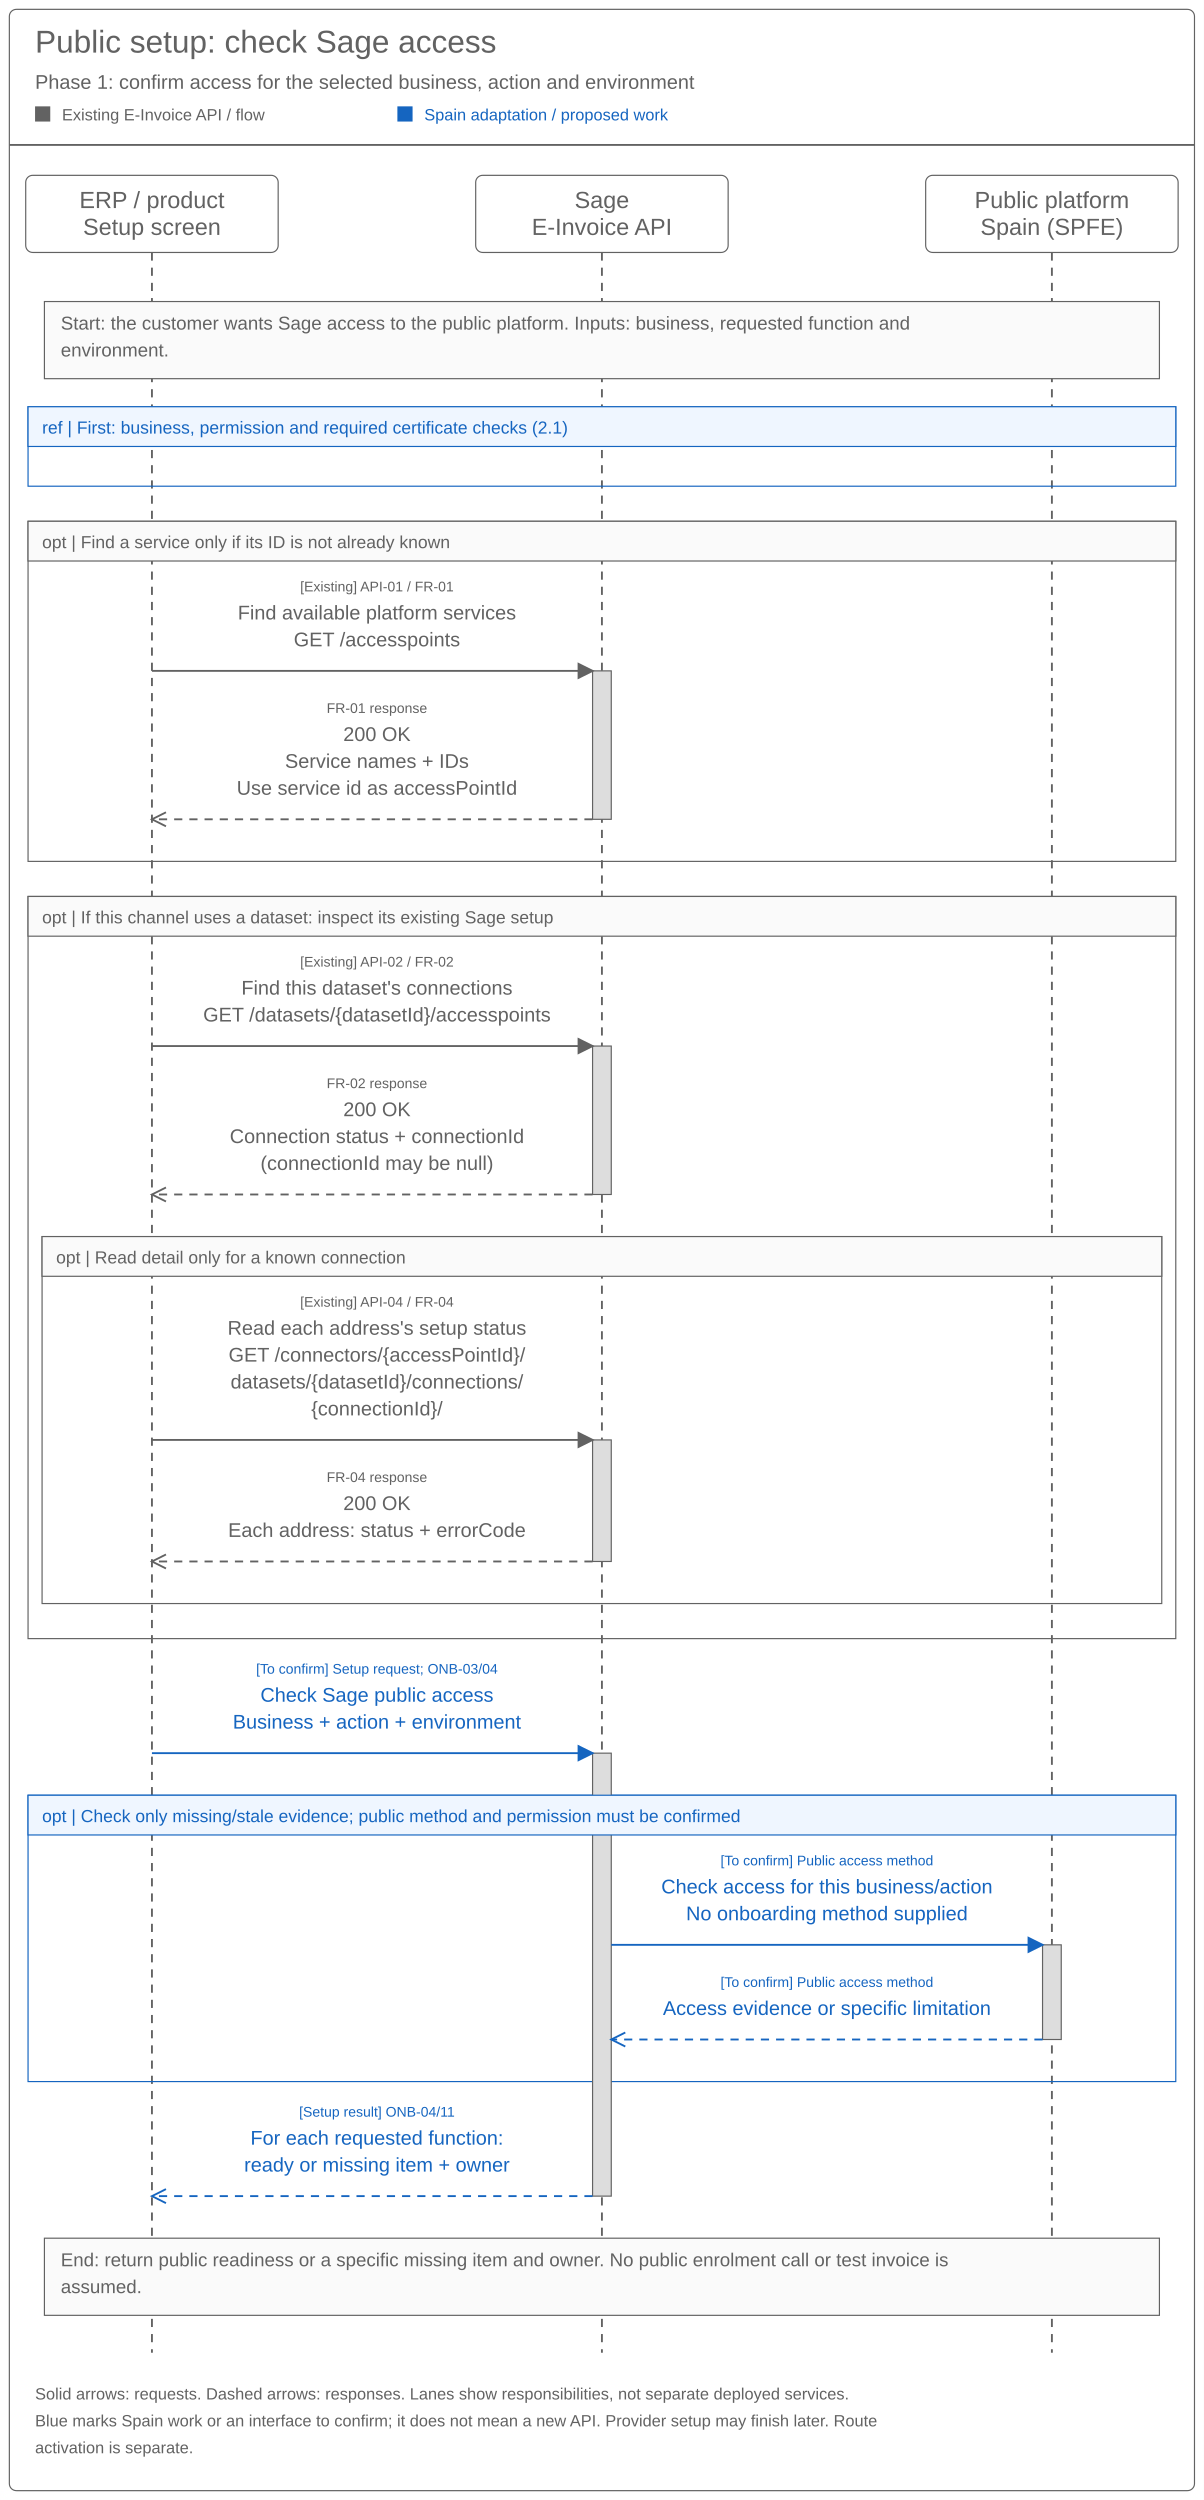
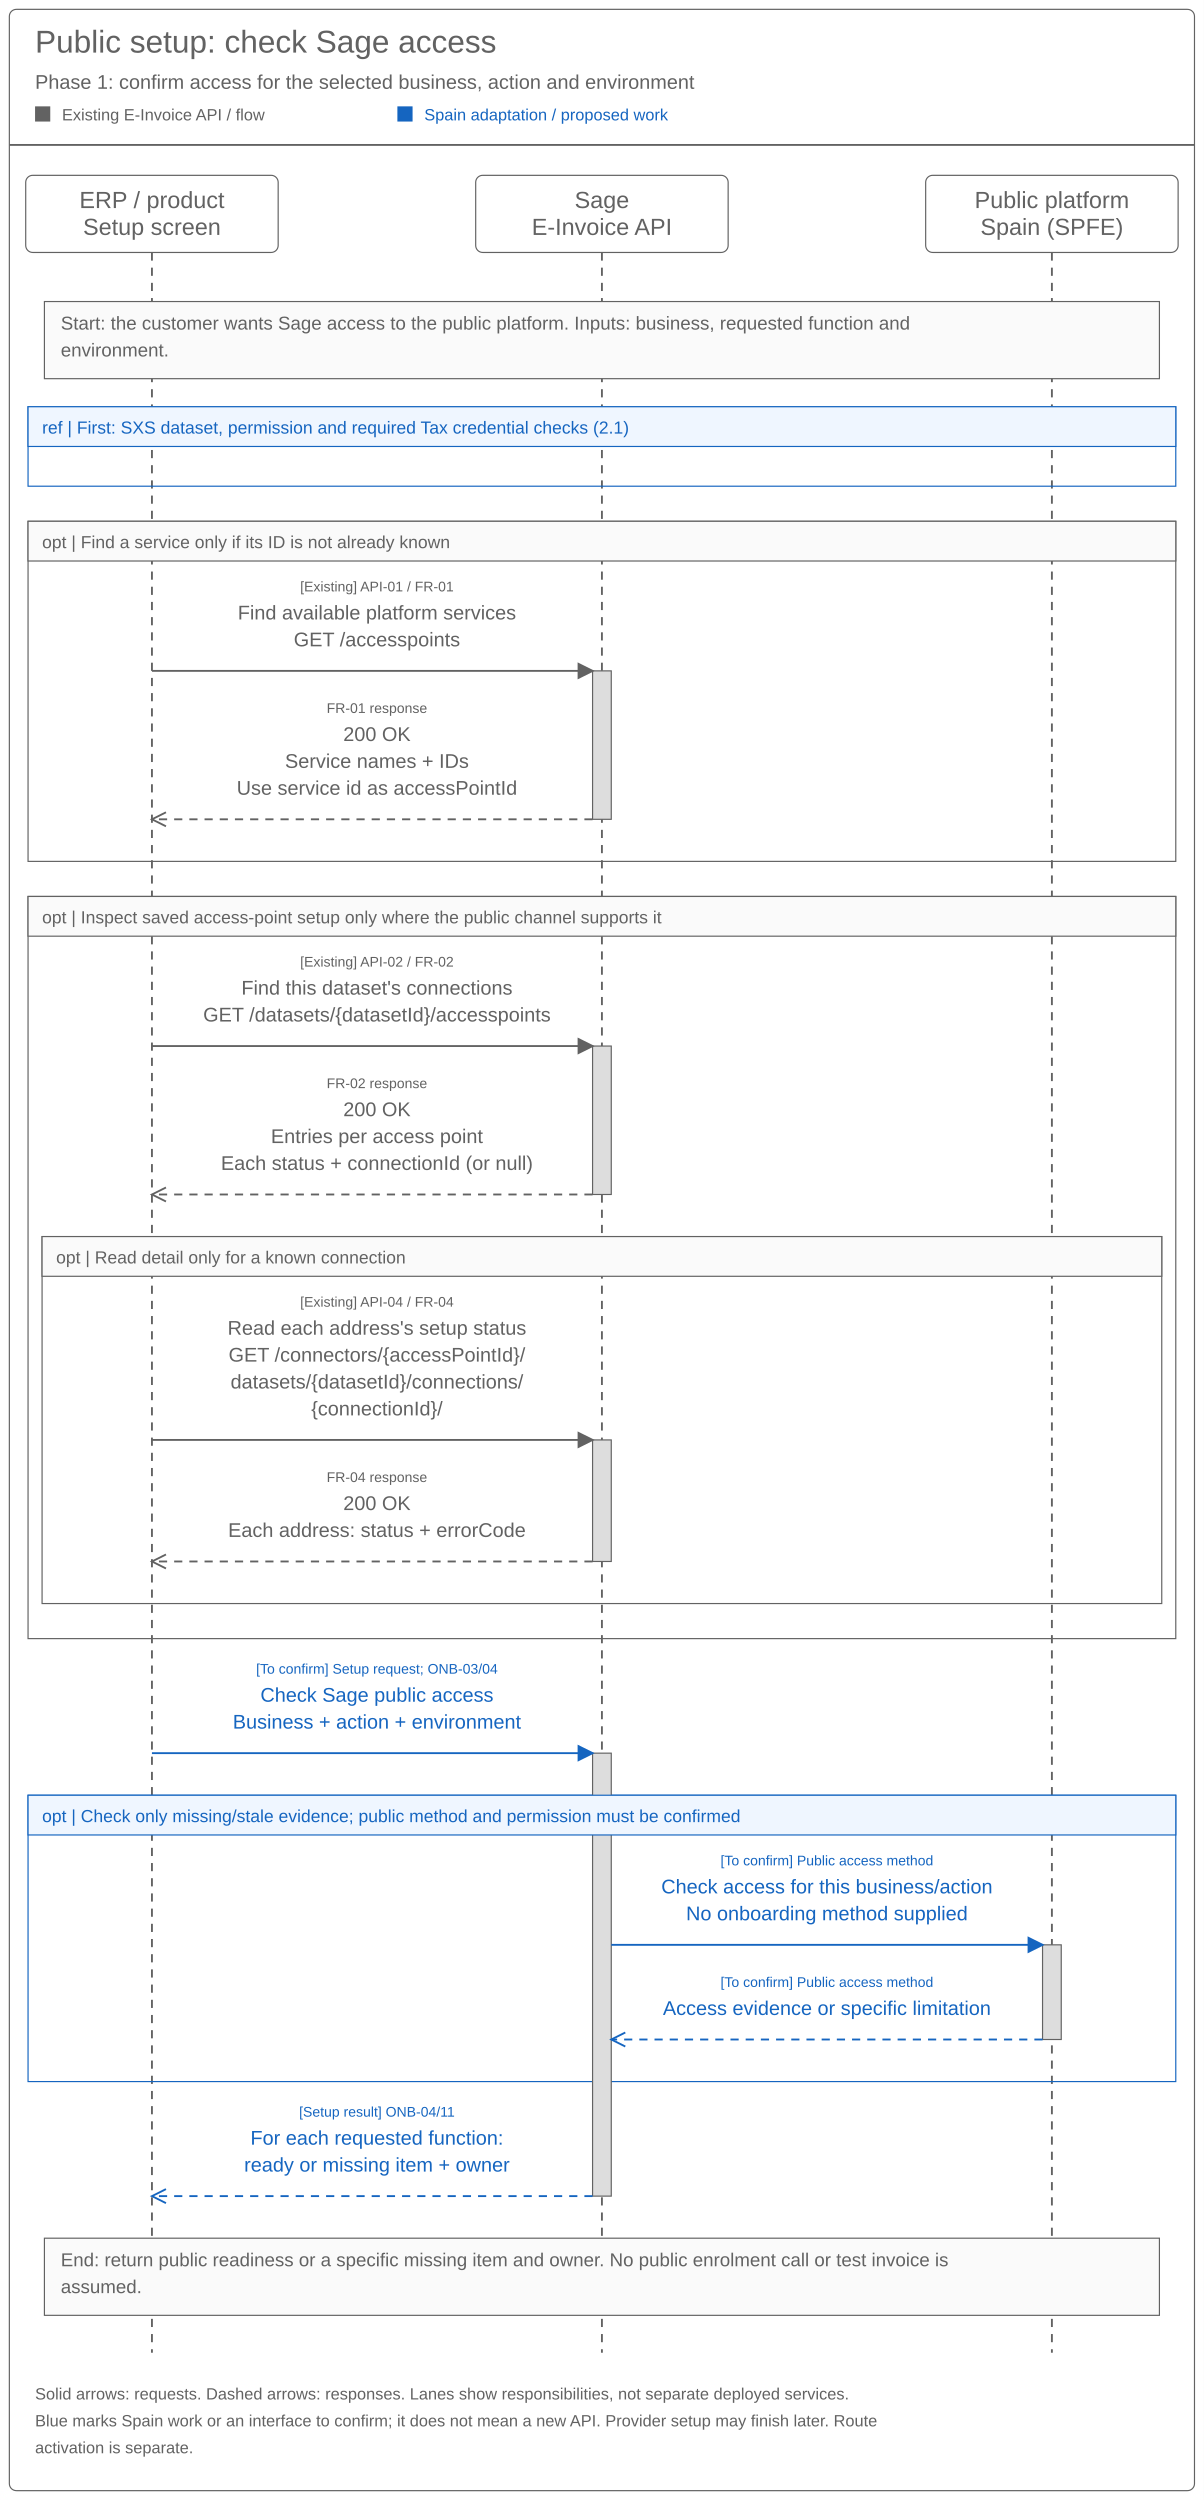
<svg xmlns="http://www.w3.org/2000/svg" aria-label="Public setup: check Sage access" width="1030" height="2139" viewBox="0 0 1030 2139" role="img">
  <rect width="1030" height="2139" fill="white" />
  <rect x="8" y="8" width="1014" height="2123" fill="white" stroke="#626262" rx="6" />
  <text font-family="Arial, sans-serif" font-size="27" text-anchor="start" x="30" y="45" fill="#626262">Public setup: check Sage access</text>
  <text font-family="Arial, sans-serif" font-size="17" text-anchor="start" x="30" y="76" fill="#626262">Phase 1: confirm access for the selected business, action and environment</text>
  <path d="M 8,124 L 1022,124" fill="none" stroke="#626262" stroke-width="1.6" />
  <path d="M 130,216 L 130,2013" fill="none" stroke="#626262" stroke-width="1.6" stroke-dasharray="7 6" />
  <rect x="22" y="150" width="216" height="66" fill="white" stroke="#626262" rx="6" />
  <text font-family="Arial, sans-serif" font-size="20" text-anchor="middle" x="130" y="178" fill="#626262">ERP / product</text>
  <text font-family="Arial, sans-serif" font-size="20" text-anchor="middle" x="130" y="201" fill="#626262">Setup screen</text>
  <path d="M 515,216 L 515,2013" fill="none" stroke="#626262" stroke-width="1.6" stroke-dasharray="7 6" />
  <rect x="407" y="150" width="216" height="66" fill="white" stroke="#626262" rx="6" />
  <text font-family="Arial, sans-serif" font-size="20" text-anchor="middle" x="515" y="178" fill="#626262">Sage</text>
  <text font-family="Arial, sans-serif" font-size="20" text-anchor="middle" x="515" y="201" fill="#626262">E-Invoice API</text>
  <path d="M 900,216 L 900,2013" fill="none" stroke="#626262" stroke-width="1.6" stroke-dasharray="7 6" />
  <rect x="792" y="150" width="216" height="66" fill="white" stroke="#626262" rx="6" />
  <text font-family="Arial, sans-serif" font-size="20" text-anchor="middle" x="900" y="178" fill="#626262">Public platform</text>
  <text font-family="Arial, sans-serif" font-size="20" text-anchor="middle" x="900" y="201" fill="#626262">Spain (SPFE)</text>
  <rect x="24" y="348" width="982" height="68" fill="none" stroke="#1565C0" rx="0" />
  <rect x="24" y="446" width="982" height="291" fill="none" stroke="#626262" rx="0" />
  <rect x="36" y="1058" width="958" height="314" fill="none" stroke="#626262" rx="0" />
  <rect x="24" y="767" width="982" height="635" fill="none" stroke="#626262" rx="0" />
  <rect x="24" y="1536" width="982" height="245" fill="none" stroke="#1565C0" rx="0" />
  <rect x="507" y="574" width="16" height="127" fill="#dddddd" stroke="#626262" rx="0" />
  <rect x="507" y="895" width="16" height="127" fill="#dddddd" stroke="#626262" rx="0" />
  <rect x="507" y="1232" width="16" height="104" fill="#dddddd" stroke="#626262" rx="0" />
  <rect x="892" y="1664" width="16" height="81" fill="#dddddd" stroke="#626262" rx="0" />
  <rect x="507" y="1500" width="16" height="379" fill="#dddddd" stroke="#626262" rx="0" />
  <rect x="24" y="348" width="982" height="34" fill="#EFF6FF" stroke="#1565C0" rx="0" />
-   <text font-family="Arial, sans-serif" font-size="15" text-anchor="start" x="36" y="371" fill="#1565C0">ref | First: business, permission and required certificate checks (2.1)</text>
+   <text font-family="Arial, sans-serif" font-size="15" text-anchor="start" x="36" y="371" fill="#1565C0">ref | First: SXS dataset, permission and required Tax credential checks (2.1)</text>
  <rect x="24" y="446" width="982" height="34" fill="#FAFAFA" stroke="#626262" rx="0" />
  <text font-family="Arial, sans-serif" font-size="15" text-anchor="start" x="36" y="469" fill="#626262">opt | Find a service only if its ID is not already known</text>
  <rect x="36" y="1058" width="958" height="34" fill="#FAFAFA" stroke="#626262" rx="0" />
  <text font-family="Arial, sans-serif" font-size="15" text-anchor="start" x="48" y="1081" fill="#626262">opt | Read detail only for a known connection</text>
  <rect x="24" y="767" width="982" height="34" fill="#FAFAFA" stroke="#626262" rx="0" />
-   <text font-family="Arial, sans-serif" font-size="15" text-anchor="start" x="36" y="790" fill="#626262">opt | If this channel uses a dataset: inspect its existing Sage setup</text>
+   <text font-family="Arial, sans-serif" font-size="15" text-anchor="start" x="36" y="790" fill="#626262">opt | Inspect saved access-point setup only where the public channel supports it</text>
  <rect x="24" y="1536" width="982" height="34" fill="#EFF6FF" stroke="#1565C0" rx="0" />
  <text font-family="Arial, sans-serif" font-size="15" text-anchor="start" x="36" y="1559" fill="#1565C0">opt | Check only missing/stale evidence; public method and permission must be confirmed</text>
  <rect x="38" y="258" width="954" height="66" fill="#fafafa" stroke="#626262" rx="0" />
  <text font-family="Arial, sans-serif" font-size="16" text-anchor="start" x="52" y="282" fill="#626262">Start: the customer wants Sage access to the public platform. Inputs: business, requested function and</text>
  <text font-family="Arial, sans-serif" font-size="16" text-anchor="start" x="52" y="305" fill="#626262">environment.</text>
  <rect x="38" y="1915" width="954" height="66" fill="#fafafa" stroke="#626262" rx="0" />
  <text font-family="Arial, sans-serif" font-size="16" text-anchor="start" x="52" y="1939" fill="#626262">End: return public readiness or a specific missing item and owner. No public enrolment call or test invoice is</text>
  <text font-family="Arial, sans-serif" font-size="16" text-anchor="start" x="52" y="1962" fill="#626262">assumed.</text>
  <rect x="142" y="488" width="361" height="77" fill="white" stroke="none" rx="0" />
  <text font-family="Arial, sans-serif" font-size="12" text-anchor="middle" x="322.5" y="506" fill="#626262">[Existing] API-01 / FR-01</text>
  <text font-family="Arial, sans-serif" font-size="17" text-anchor="middle" x="322.5" y="530" fill="#626262">Find available platform services</text>
  <text font-family="Arial, sans-serif" font-size="17" text-anchor="middle" x="322.5" y="553" fill="#626262">GET /accesspoints</text>
  <path d="M 130,574 L 507,574" fill="none" stroke="#626262" stroke-width="1.6" />
  <path stroke-width="1.6" d="M 495,568 L 507,574 L 495,580 Z" fill="#626262" stroke="#626262" />
  <rect x="142" y="592" width="361" height="100" fill="white" stroke="none" rx="0" />
  <text font-family="Arial, sans-serif" font-size="12" text-anchor="middle" x="322.5" y="610" fill="#626262">FR-01 response</text>
  <text font-family="Arial, sans-serif" font-size="17" text-anchor="middle" x="322.5" y="634" fill="#626262">200 OK</text>
  <text font-family="Arial, sans-serif" font-size="17" text-anchor="middle" x="322.5" y="657" fill="#626262">Service names + IDs</text>
  <text font-family="Arial, sans-serif" font-size="17" text-anchor="middle" x="322.5" y="680" fill="#626262">Use service id as accessPointId</text>
  <path d="M 507,701 L 130,701" fill="none" stroke="#626262" stroke-width="1.6" stroke-dasharray="7 6" />
  <path stroke-width="1.6" d="M 142,695 L 130,701 L 142,707" fill="none" stroke="#626262" />
  <rect x="142" y="809" width="361" height="77" fill="white" stroke="none" rx="0" />
  <text font-family="Arial, sans-serif" font-size="12" text-anchor="middle" x="322.5" y="827" fill="#626262">[Existing] API-02 / FR-02</text>
  <text font-family="Arial, sans-serif" font-size="17" text-anchor="middle" x="322.5" y="851" fill="#626262">Find this dataset's connections</text>
  <text font-family="Arial, sans-serif" font-size="17" text-anchor="middle" x="322.5" y="874" fill="#626262">GET /datasets/{datasetId}/accesspoints</text>
  <path d="M 130,895 L 507,895" fill="none" stroke="#626262" stroke-width="1.6" />
  <path stroke-width="1.6" d="M 495,889 L 507,895 L 495,901 Z" fill="#626262" stroke="#626262" />
  <rect x="142" y="913" width="361" height="100" fill="white" stroke="none" rx="0" />
  <text font-family="Arial, sans-serif" font-size="12" text-anchor="middle" x="322.5" y="931" fill="#626262">FR-02 response</text>
  <text font-family="Arial, sans-serif" font-size="17" text-anchor="middle" x="322.5" y="955" fill="#626262">200 OK</text>
-   <text font-family="Arial, sans-serif" font-size="17" text-anchor="middle" x="322.5" y="978" fill="#626262">Connection status + connectionId</text>
-   <text font-family="Arial, sans-serif" font-size="17" text-anchor="middle" x="322.5" y="1001" fill="#626262">(connectionId may be null)</text>
+   <text font-family="Arial, sans-serif" font-size="17" text-anchor="middle" x="322.5" y="978" fill="#626262">Entries per access point</text>
+   <text font-family="Arial, sans-serif" font-size="17" text-anchor="middle" x="322.5" y="1001" fill="#626262">Each status + connectionId (or null)</text>
  <path d="M 507,1022 L 130,1022" fill="none" stroke="#626262" stroke-width="1.6" stroke-dasharray="7 6" />
  <path stroke-width="1.6" d="M 142,1016 L 130,1022 L 142,1028" fill="none" stroke="#626262" />
  <rect x="142" y="1100" width="361" height="123" fill="white" stroke="none" rx="0" />
  <text font-family="Arial, sans-serif" font-size="12" text-anchor="middle" x="322.5" y="1118" fill="#626262">[Existing] API-04 / FR-04</text>
  <text font-family="Arial, sans-serif" font-size="17" text-anchor="middle" x="322.5" y="1142" fill="#626262">Read each address's setup status</text>
  <text font-family="Arial, sans-serif" font-size="17" text-anchor="middle" x="322.5" y="1165" fill="#626262">GET /connectors/{accessPointId}/</text>
  <text font-family="Arial, sans-serif" font-size="17" text-anchor="middle" x="322.5" y="1188" fill="#626262">datasets/{datasetId}/connections/</text>
  <text font-family="Arial, sans-serif" font-size="17" text-anchor="middle" x="322.5" y="1211" fill="#626262">{connectionId}/</text>
  <path d="M 130,1232 L 507,1232" fill="none" stroke="#626262" stroke-width="1.6" />
  <path stroke-width="1.6" d="M 495,1226 L 507,1232 L 495,1238 Z" fill="#626262" stroke="#626262" />
  <rect x="142" y="1250" width="361" height="77" fill="white" stroke="none" rx="0" />
  <text font-family="Arial, sans-serif" font-size="12" text-anchor="middle" x="322.5" y="1268" fill="#626262">FR-04 response</text>
  <text font-family="Arial, sans-serif" font-size="17" text-anchor="middle" x="322.5" y="1292" fill="#626262">200 OK</text>
  <text font-family="Arial, sans-serif" font-size="17" text-anchor="middle" x="322.5" y="1315" fill="#626262">Each address: status + errorCode</text>
  <path d="M 507,1336 L 130,1336" fill="none" stroke="#626262" stroke-width="1.6" stroke-dasharray="7 6" />
  <path stroke-width="1.6" d="M 142,1330 L 130,1336 L 142,1342" fill="none" stroke="#626262" />
  <rect x="142" y="1414" width="361" height="77" fill="white" stroke="none" rx="0" />
  <text font-family="Arial, sans-serif" font-size="12" text-anchor="middle" x="322.5" y="1432" fill="#1565C0">[To confirm] Setup request; ONB-03/04</text>
  <text font-family="Arial, sans-serif" font-size="17" text-anchor="middle" x="322.5" y="1456" fill="#1565C0">Check Sage public access</text>
  <text font-family="Arial, sans-serif" font-size="17" text-anchor="middle" x="322.5" y="1479" fill="#1565C0">Business + action + environment</text>
  <path d="M 130,1500 L 507,1500" fill="none" stroke="#1565C0" stroke-width="1.6" />
  <path stroke-width="1.6" d="M 495,1494 L 507,1500 L 495,1506 Z" fill="#1565C0" stroke="#1565C0" />
  <rect x="527" y="1578" width="361" height="77" fill="white" stroke="none" rx="0" />
  <text font-family="Arial, sans-serif" font-size="12" text-anchor="middle" x="707.5" y="1596" fill="#1565C0">[To confirm] Public access method</text>
  <text font-family="Arial, sans-serif" font-size="17" text-anchor="middle" x="707.5" y="1620" fill="#1565C0">Check access for this business/action</text>
  <text font-family="Arial, sans-serif" font-size="17" text-anchor="middle" x="707.5" y="1643" fill="#1565C0">No onboarding method supplied</text>
  <path d="M 523,1664 L 892,1664" fill="none" stroke="#1565C0" stroke-width="1.6" />
  <path stroke-width="1.6" d="M 880,1658 L 892,1664 L 880,1670 Z" fill="#1565C0" stroke="#1565C0" />
  <rect x="527" y="1682" width="361" height="54" fill="white" stroke="none" rx="0" />
  <text font-family="Arial, sans-serif" font-size="12" text-anchor="middle" x="707.5" y="1700" fill="#1565C0">[To confirm] Public access method</text>
  <text font-family="Arial, sans-serif" font-size="17" text-anchor="middle" x="707.5" y="1724" fill="#1565C0">Access evidence or specific limitation</text>
  <path d="M 892,1745 L 523,1745" fill="none" stroke="#1565C0" stroke-width="1.6" stroke-dasharray="7 6" />
  <path stroke-width="1.6" d="M 535,1739 L 523,1745 L 535,1751" fill="none" stroke="#1565C0" />
  <rect x="142" y="1793" width="361" height="77" fill="white" stroke="none" rx="0" />
  <text font-family="Arial, sans-serif" font-size="12" text-anchor="middle" x="322.5" y="1811" fill="#1565C0">[Setup result] ONB-04/11</text>
  <text font-family="Arial, sans-serif" font-size="17" text-anchor="middle" x="322.5" y="1835" fill="#1565C0">For each requested function:</text>
  <text font-family="Arial, sans-serif" font-size="17" text-anchor="middle" x="322.5" y="1858" fill="#1565C0">ready or missing item + owner</text>
  <path d="M 507,1879 L 130,1879" fill="none" stroke="#1565C0" stroke-width="1.6" stroke-dasharray="7 6" />
  <path stroke-width="1.6" d="M 142,1873 L 130,1879 L 142,1885" fill="none" stroke="#1565C0" />
  <text font-family="Arial, sans-serif" font-size="14" text-anchor="start" x="30" y="2053" fill="#626262">Solid arrows: requests. Dashed arrows: responses. Lanes show responsibilities, not separate deployed services.</text>
  <text font-family="Arial, sans-serif" font-size="14" text-anchor="start" x="30" y="2076" fill="#626262">Blue marks Spain work or an interface to confirm; it does not mean a new API. Provider setup may finish later. Route</text>
  <text font-family="Arial, sans-serif" font-size="14" text-anchor="start" x="30" y="2099" fill="#626262">activation is separate.</text>
  <rect id="reuse-legend-grey-swatch" x="30" y="91" width="13" height="13" fill="#626262" />
  <text font-family="Arial, sans-serif" font-size="14" id="reuse-legend-grey-label" x="53" y="103" fill="#626262">Existing E-Invoice API / flow</text>
  <rect id="reuse-legend-blue-swatch" x="340" y="91" width="13" height="13" fill="#1565C0" />
  <text font-family="Arial, sans-serif" font-size="14" id="reuse-legend-blue-label" x="363" y="103" fill="#1565C0">Spain adaptation / proposed work</text>
</svg>
